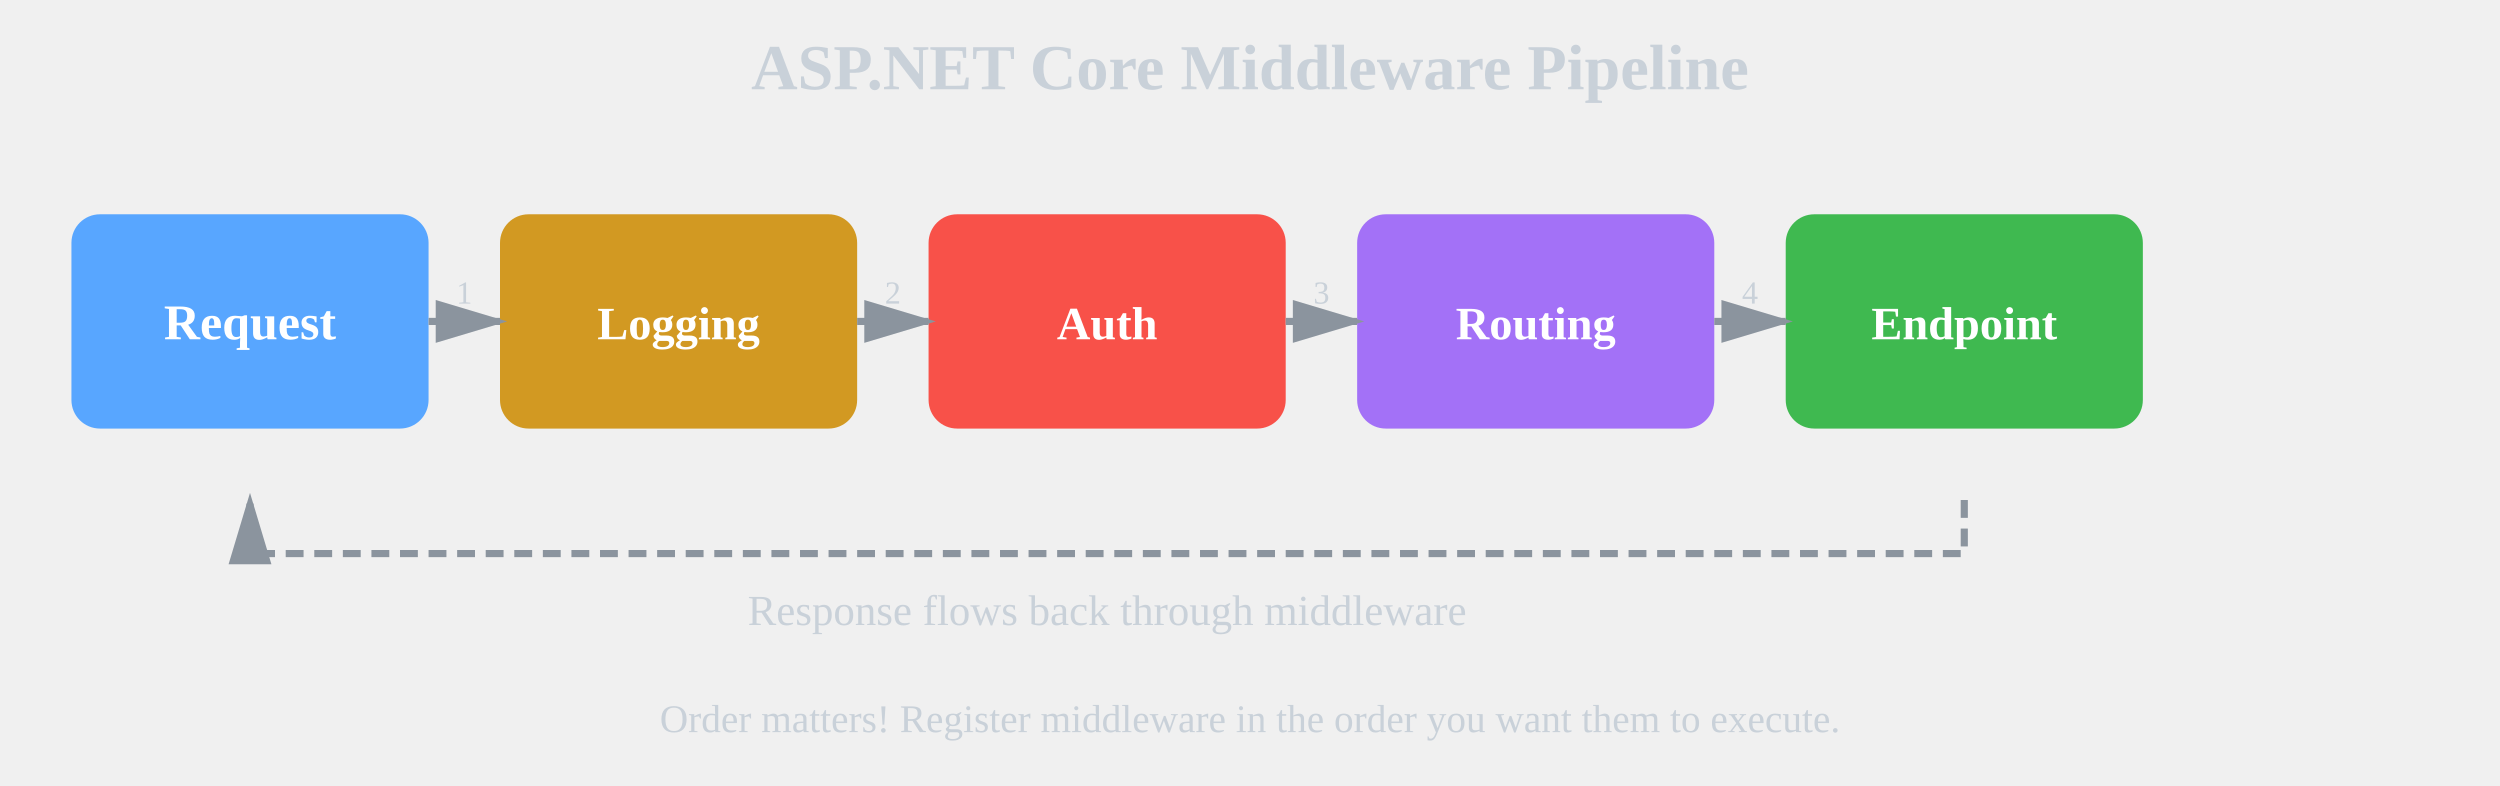
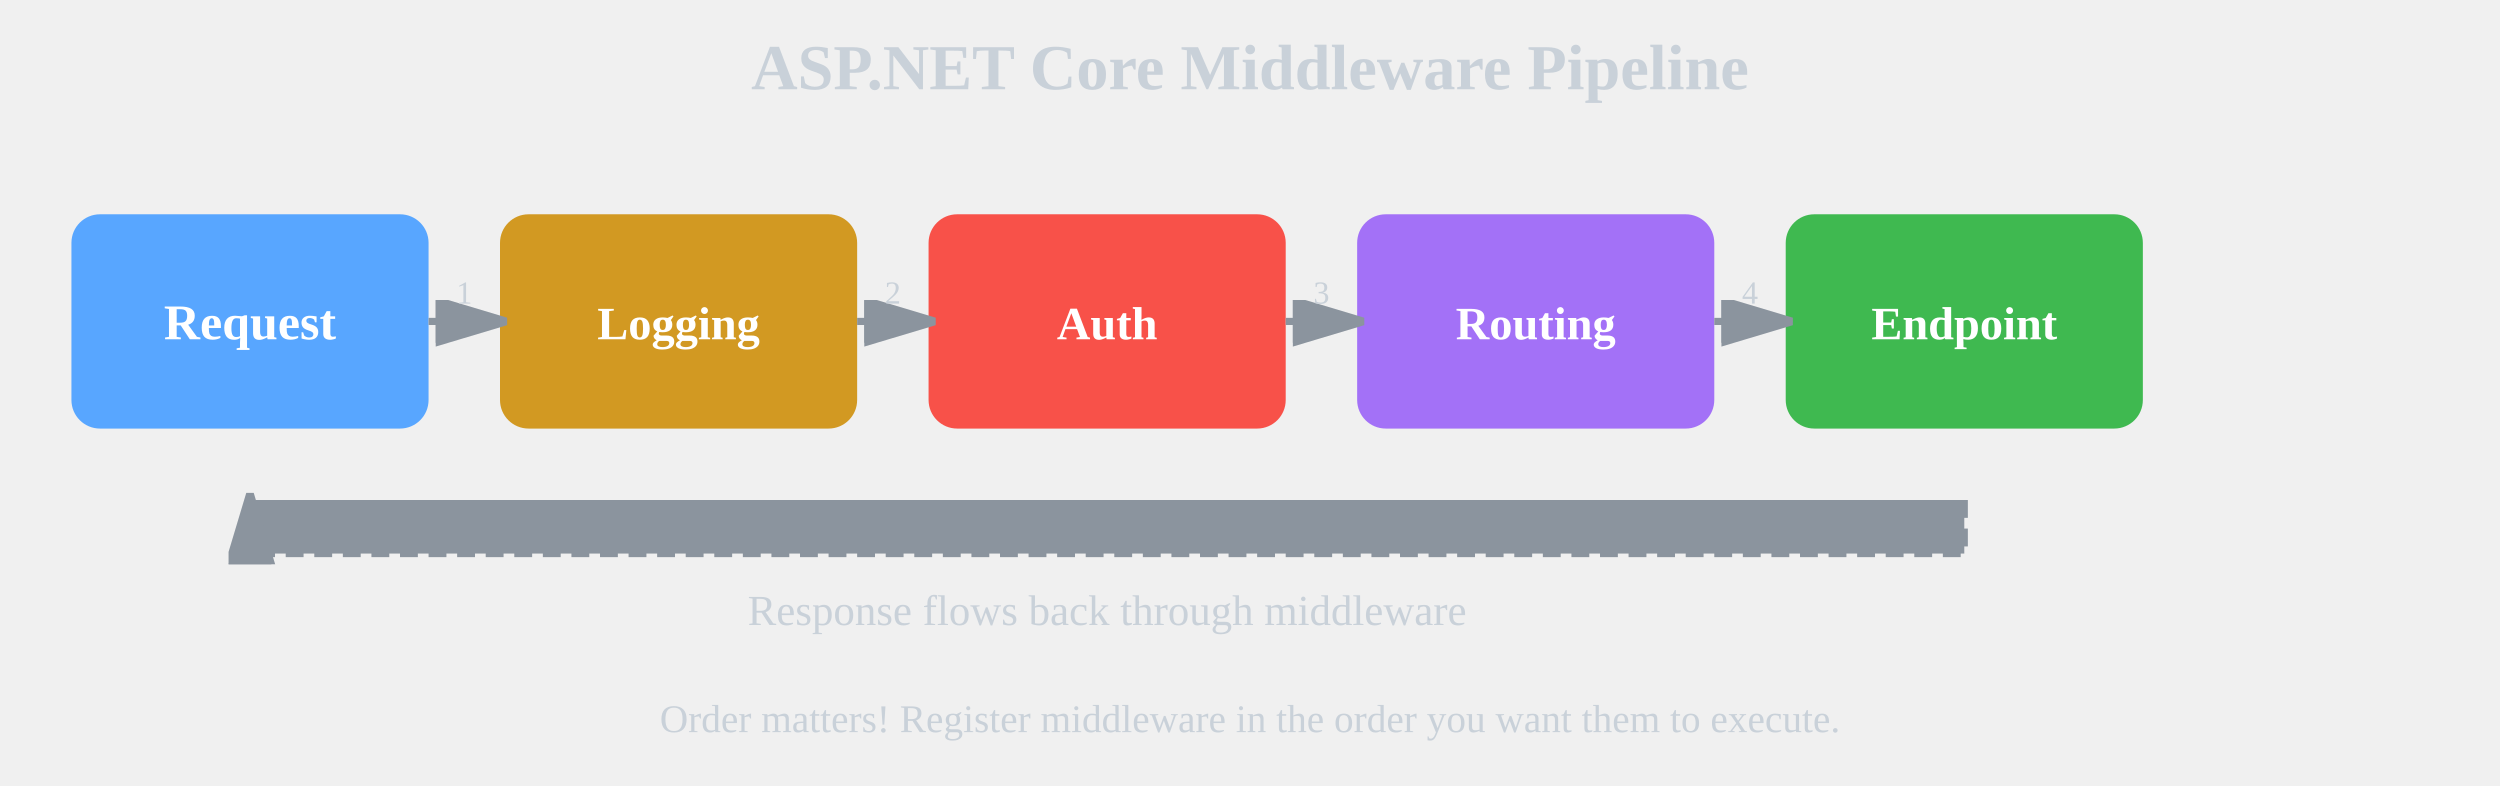
<svg xmlns="http://www.w3.org/2000/svg" viewBox="0 0 700 220">
+   <style>
+     .text { fill: #c9d1d9; }
+     .arrow { stroke: #8b949e; fill: #8b949e; }
+     @media (prefers-color-scheme: light) {
+       .text { fill: #24292f; }
+       .arrow { stroke: #57606a; fill: #57606a; }
+     }
+   </style>
  <defs>
    <marker id="arrow-mid" markerWidth="10" markerHeight="10" refX="9" refY="3" orient="auto">
-       <polygon points="0 0, 10 3, 0 6" fill="#8b949e" />
+       <polygon points="0 0, 10 3, 0 6" class="arrow" />
    </marker>
  </defs>
-   <text x="350" y="25" text-anchor="middle" fill="#c9d1d9" font-size="18" font-weight="700">ASP.NET Core Middleware Pipeline</text>
+   <text x="350" y="25" text-anchor="middle" class="text" font-size="18" font-weight="700">ASP.NET Core Middleware Pipeline</text>
  <rect x="20" y="60" width="100" height="60" rx="8" fill="#58a6ff" />
  <text x="70" y="95" text-anchor="middle" fill="white" font-size="14" font-weight="700">Request</text>
  <rect x="140" y="60" width="100" height="60" rx="8" fill="#d29922" />
  <text x="190" y="95" text-anchor="middle" fill="white" font-size="13" font-weight="700">Logging</text>
  <rect x="260" y="60" width="100" height="60" rx="8" fill="#f85149" />
  <text x="310" y="95" text-anchor="middle" fill="white" font-size="13" font-weight="700">Auth</text>
  <rect x="380" y="60" width="100" height="60" rx="8" fill="#a371f7" />
  <text x="430" y="95" text-anchor="middle" fill="white" font-size="13" font-weight="700">Routing</text>
  <rect x="500" y="60" width="100" height="60" rx="8" fill="#3fb950" />
  <text x="550" y="95" text-anchor="middle" fill="white" font-size="13" font-weight="700">Endpoint</text>
-   <path d="M 550 140 L 550 155 L 70 155 L 70 140" stroke="#8b949e" stroke-width="2" fill="none" stroke-dasharray="5,3" marker-end="url(#arrow-mid)" />
-   <text x="310" y="175" text-anchor="middle" fill="#c9d1d9" font-size="12">Response flows back through middleware</text>
-   <line x1="120" y1="90" x2="140" y2="90" stroke="#8b949e" stroke-width="2" marker-end="url(#arrow-mid)" />
-   <text x="130" y="85" text-anchor="middle" fill="#c9d1d9" font-size="9">1</text>
-   <line x1="240" y1="90" x2="260" y2="90" stroke="#8b949e" stroke-width="2" marker-end="url(#arrow-mid)" />
-   <text x="250" y="85" text-anchor="middle" fill="#c9d1d9" font-size="9">2</text>
-   <line x1="360" y1="90" x2="380" y2="90" stroke="#8b949e" stroke-width="2" marker-end="url(#arrow-mid)" />
-   <text x="370" y="85" text-anchor="middle" fill="#c9d1d9" font-size="9">3</text>
-   <line x1="480" y1="90" x2="500" y2="90" stroke="#8b949e" stroke-width="2" marker-end="url(#arrow-mid)" />
-   <text x="490" y="85" text-anchor="middle" fill="#c9d1d9" font-size="9">4</text>
-   <text x="350" y="205" text-anchor="middle" fill="#c9d1d9" font-size="11">Order matters! Register middleware in the order you want them to execute.</text>
+   <path d="M 550 140 L 550 155 L 70 155 L 70 140" class="arrow" stroke-width="2" fill="none" stroke-dasharray="5,3" marker-end="url(#arrow-mid)" />
+   <text x="310" y="175" text-anchor="middle" class="text" font-size="12">Response flows back through middleware</text>
+   <line x1="120" y1="90" x2="140" y2="90" class="arrow" stroke-width="2" marker-end="url(#arrow-mid)" />
+   <text x="130" y="85" text-anchor="middle" class="text" font-size="9">1</text>
+   <line x1="240" y1="90" x2="260" y2="90" class="arrow" stroke-width="2" marker-end="url(#arrow-mid)" />
+   <text x="250" y="85" text-anchor="middle" class="text" font-size="9">2</text>
+   <line x1="360" y1="90" x2="380" y2="90" class="arrow" stroke-width="2" marker-end="url(#arrow-mid)" />
+   <text x="370" y="85" text-anchor="middle" class="text" font-size="9">3</text>
+   <line x1="480" y1="90" x2="500" y2="90" class="arrow" stroke-width="2" marker-end="url(#arrow-mid)" />
+   <text x="490" y="85" text-anchor="middle" class="text" font-size="9">4</text>
+   <text x="350" y="205" text-anchor="middle" class="text" font-size="11">Order matters! Register middleware in the order you want them to execute.</text>
</svg>
